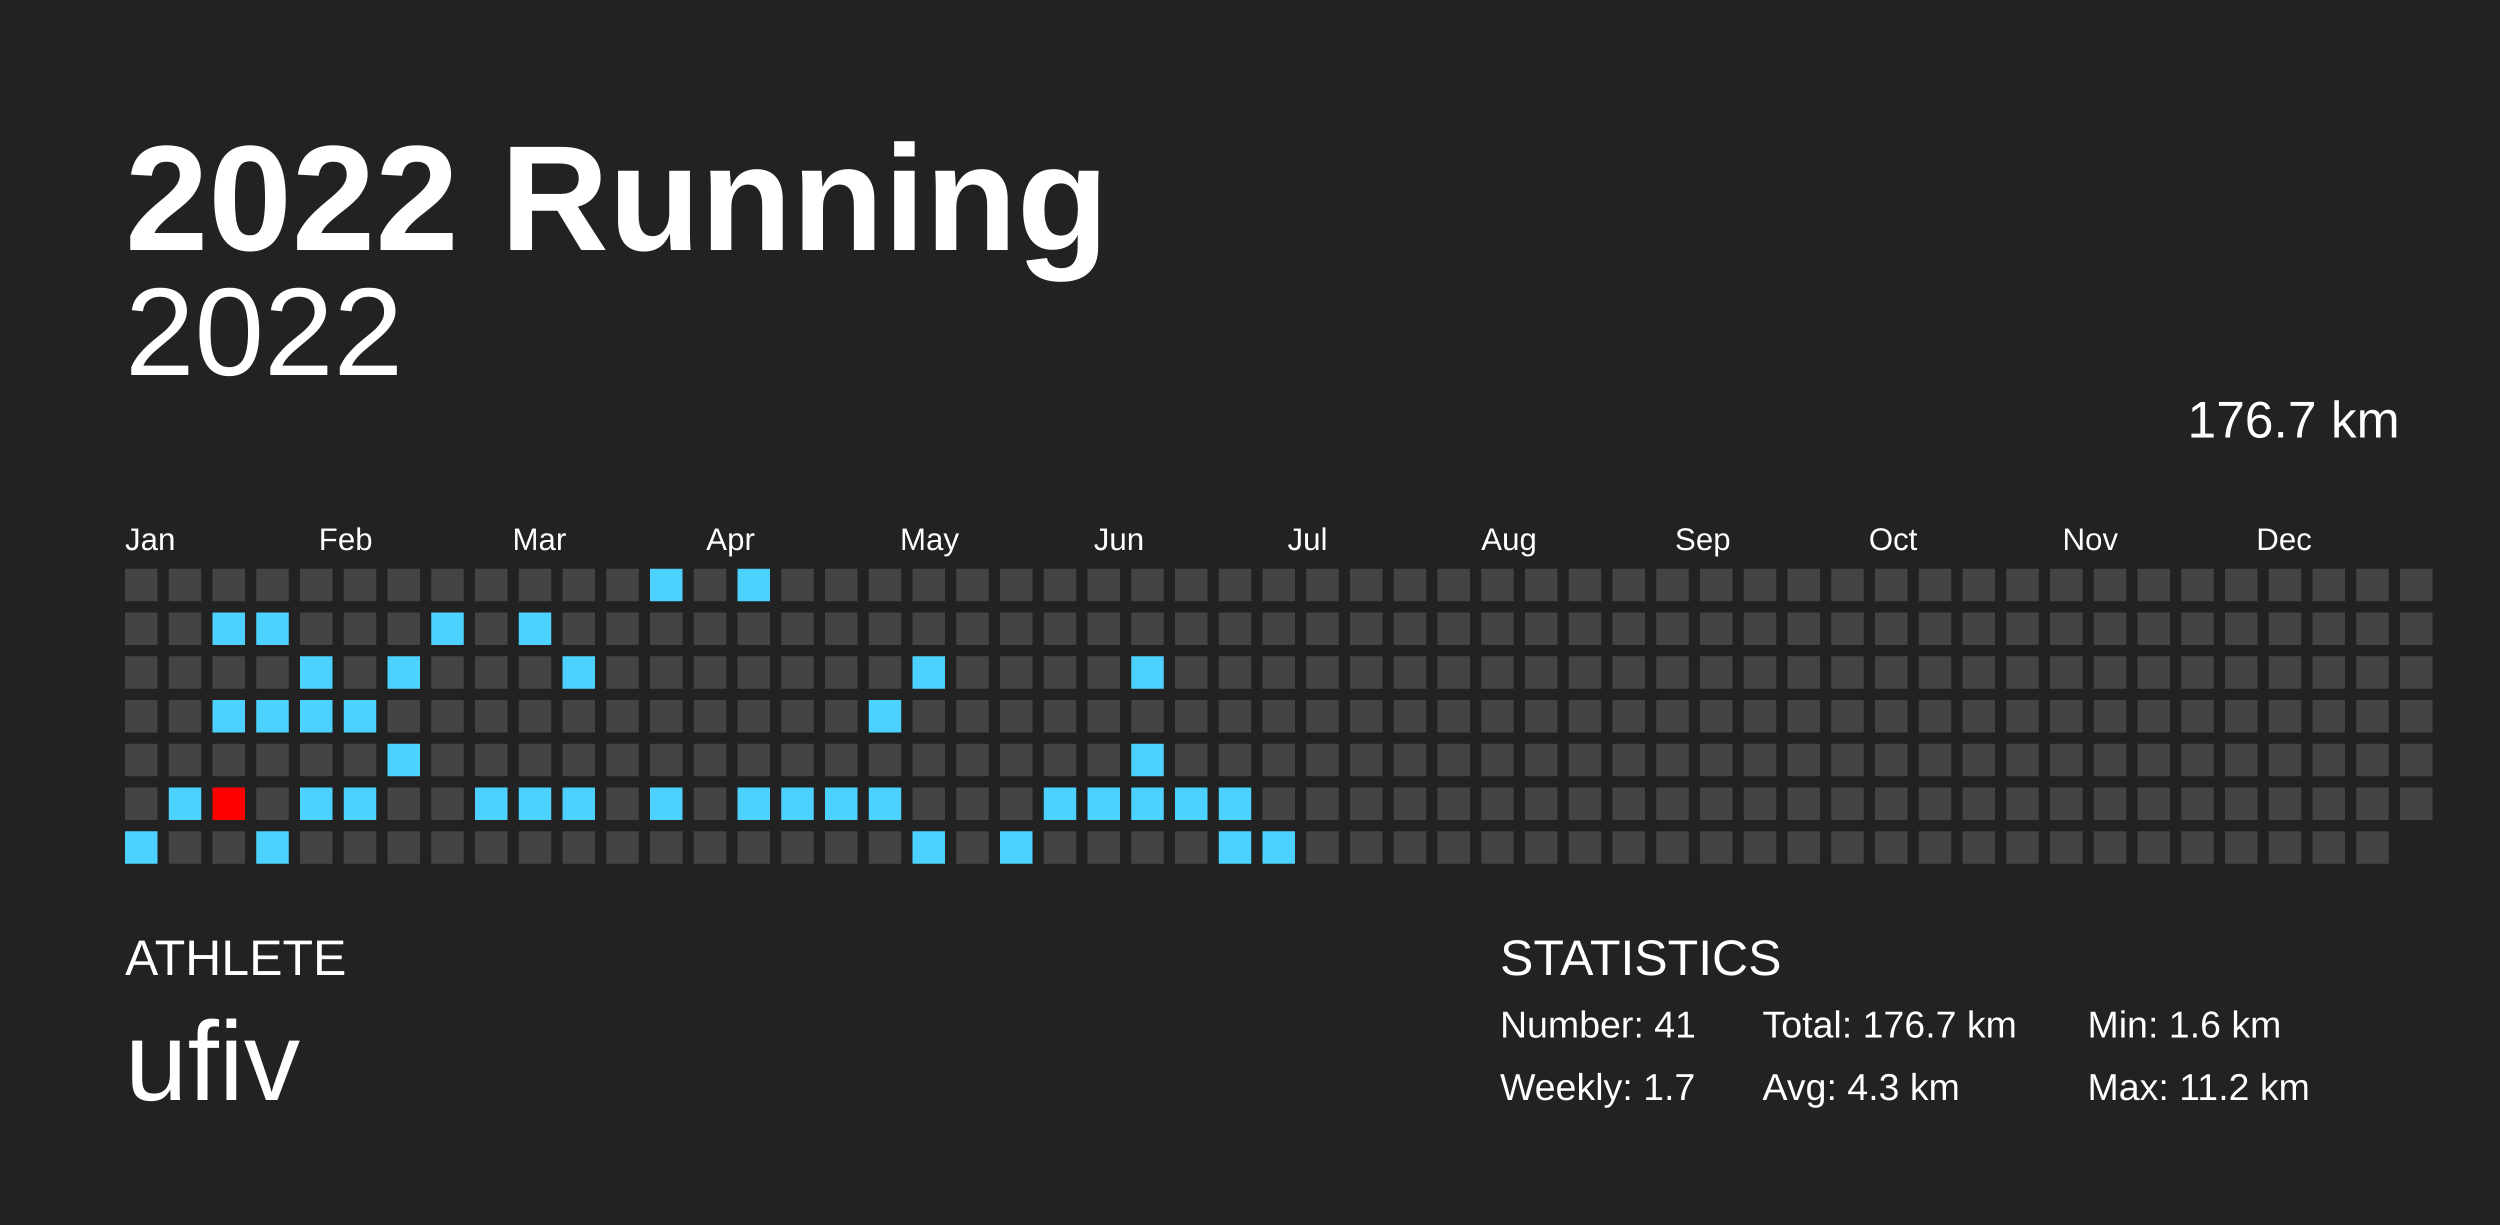
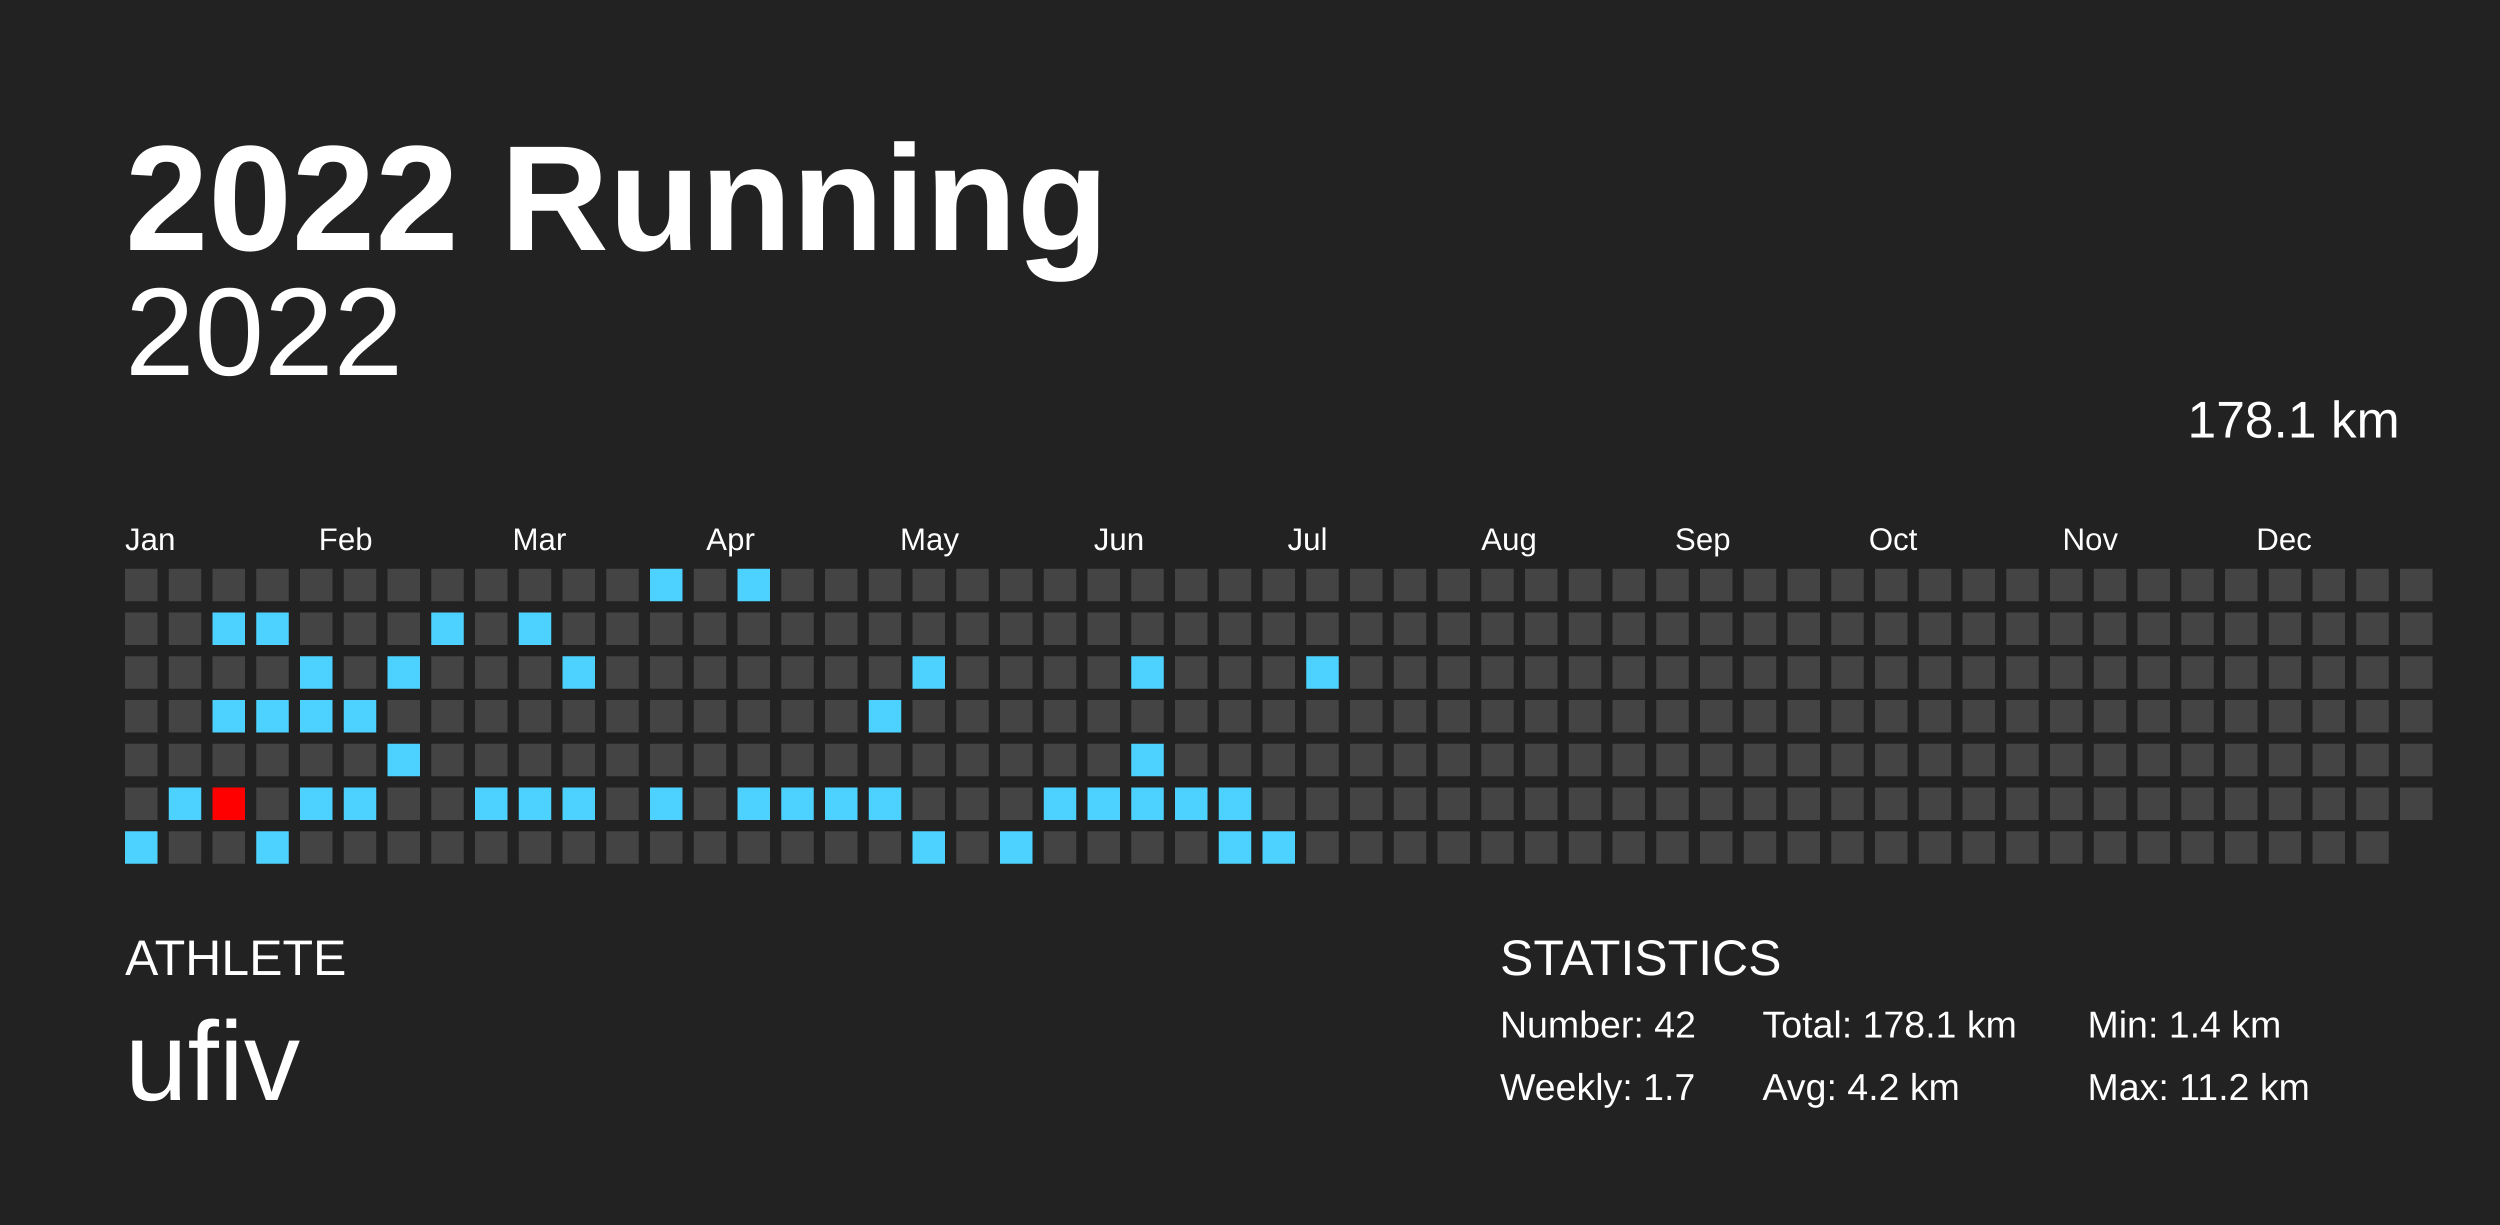
<svg xmlns="http://www.w3.org/2000/svg" baseProfile="full" height="98mm" version="1.1" viewBox="0,0,200,98" width="200mm">
  <defs />
  <rect fill="#222222" height="98" width="200" x="0" y="0" />
  <text fill="#FFFFFF" style="font-size:12px; font-family:Arial; font-weight:bold;" x="10" y="20">2022 Running</text>
  <text fill="#FFFFFF" style="font-size:4px; font-family:Arial" x="10" y="78">ATHLETE</text>
  <text fill="#FFFFFF" style="font-size:9px; font-family:Arial" x="10" y="88">ufiv</text>
  <text fill="#FFFFFF" style="font-size:4px; font-family:Arial" x="120" y="78">STATISTICS</text>
-   <text fill="#FFFFFF" style="font-size:3px; font-family:Arial" x="120" y="83">Number: 41</text>
+   <text fill="#FFFFFF" style="font-size:3px; font-family:Arial" x="120" y="83">Number: 42</text>
  <text fill="#FFFFFF" style="font-size:3px; font-family:Arial" x="120" y="88">Weekly: 1.7</text>
-   <text fill="#FFFFFF" style="font-size:3px; font-family:Arial" x="141" y="83">Total: 176.7 km</text>
-   <text fill="#FFFFFF" style="font-size:3px; font-family:Arial" x="141" y="88">Avg: 4.3 km</text>
-   <text fill="#FFFFFF" style="font-size:3px; font-family:Arial" x="167" y="83">Min: 1.6 km</text>
+   <text fill="#FFFFFF" style="font-size:3px; font-family:Arial" x="141" y="83">Total: 178.1 km</text>
+   <text fill="#FFFFFF" style="font-size:3px; font-family:Arial" x="141" y="88">Avg: 4.2 km</text>
+   <text fill="#FFFFFF" style="font-size:3px; font-family:Arial" x="167" y="83">Min: 1.4 km</text>
  <text fill="#FFFFFF" style="font-size:3px; font-family:Arial" x="167" y="88">Max: 11.2 km</text>
  <text alignment-baseline="hanging" fill="#FFFFFF" style="font-size:10.0px; font-family:Arial;" x="10" y="30">2022</text>
-   <text alignment-baseline="hanging" fill="#FFFFFF" style="font-size:4.125px; font-family:Arial;" x="175" y="35">176.7 km</text>
+   <text alignment-baseline="hanging" fill="#FFFFFF" style="font-size:4.125px; font-family:Arial;" x="175" y="35">178.1 km</text>
  <text fill="#FFFFFF" style="font-size:2.5px; font-family:Arial" x="10.0" y="44">Jan</text>
  <text fill="#FFFFFF" style="font-size:2.5px; font-family:Arial" x="25.5" y="44">Feb</text>
  <text fill="#FFFFFF" style="font-size:2.5px; font-family:Arial" x="41.0" y="44">Mar</text>
  <text fill="#FFFFFF" style="font-size:2.5px; font-family:Arial" x="56.5" y="44">Apr</text>
  <text fill="#FFFFFF" style="font-size:2.5px; font-family:Arial" x="72.0" y="44">May</text>
  <text fill="#FFFFFF" style="font-size:2.5px; font-family:Arial" x="87.5" y="44">Jun</text>
  <text fill="#FFFFFF" style="font-size:2.5px; font-family:Arial" x="103.0" y="44">Jul</text>
  <text fill="#FFFFFF" style="font-size:2.5px; font-family:Arial" x="118.5" y="44">Aug</text>
  <text fill="#FFFFFF" style="font-size:2.5px; font-family:Arial" x="134.0" y="44">Sep</text>
  <text fill="#FFFFFF" style="font-size:2.5px; font-family:Arial" x="149.5" y="44">Oct</text>
  <text fill="#FFFFFF" style="font-size:2.5px; font-family:Arial" x="165.0" y="44">Nov</text>
  <text fill="#FFFFFF" style="font-size:2.5px; font-family:Arial" x="180.5" y="44">Dec</text>
  <rect fill="#444444" height="2.6" width="2.6" x="10.0" y="45.5" />
  <rect fill="#444444" height="2.6" width="2.6" x="10.0" y="49.0" />
  <rect fill="#444444" height="2.6" width="2.6" x="10.0" y="52.5" />
  <rect fill="#444444" height="2.6" width="2.6" x="10.0" y="56.0" />
  <rect fill="#444444" height="2.6" width="2.6" x="10.0" y="59.5" />
  <rect fill="#444444" height="2.6" width="2.6" x="10.0" y="63.0" />
  <rect fill="#4dd2ff" height="2.6" width="2.6" x="10.0" y="66.5" />
  <rect fill="#444444" height="2.6" width="2.6" x="13.5" y="45.5" />
  <rect fill="#444444" height="2.6" width="2.6" x="13.5" y="49.0" />
  <rect fill="#444444" height="2.6" width="2.6" x="13.5" y="52.5" />
  <rect fill="#444444" height="2.6" width="2.6" x="13.5" y="56.0" />
  <rect fill="#444444" height="2.6" width="2.6" x="13.5" y="59.5" />
  <rect fill="#4dd2ff" height="2.6" width="2.6" x="13.5" y="63.0" />
  <rect fill="#444444" height="2.6" width="2.6" x="13.5" y="66.5" />
  <rect fill="#444444" height="2.6" width="2.6" x="17.0" y="45.5" />
  <rect fill="#4dd2ff" height="2.6" width="2.6" x="17.0" y="49.0" />
  <rect fill="#444444" height="2.6" width="2.6" x="17.0" y="52.5" />
  <rect fill="#4dd2ff" height="2.6" width="2.6" x="17.0" y="56.0" />
  <rect fill="#444444" height="2.6" width="2.6" x="17.0" y="59.5" />
  <rect fill="#ff0000" height="2.6" width="2.6" x="17.0" y="63.0" />
  <rect fill="#444444" height="2.6" width="2.6" x="17.0" y="66.5" />
  <rect fill="#444444" height="2.6" width="2.6" x="20.5" y="45.5" />
  <rect fill="#4dd2ff" height="2.6" width="2.6" x="20.5" y="49.0" />
  <rect fill="#444444" height="2.6" width="2.6" x="20.5" y="52.5" />
  <rect fill="#4dd2ff" height="2.6" width="2.6" x="20.5" y="56.0" />
  <rect fill="#444444" height="2.6" width="2.6" x="20.5" y="59.5" />
  <rect fill="#444444" height="2.6" width="2.6" x="20.5" y="63.0" />
  <rect fill="#4dd2ff" height="2.6" width="2.6" x="20.5" y="66.5" />
  <rect fill="#444444" height="2.6" width="2.6" x="24.0" y="45.5" />
  <rect fill="#444444" height="2.6" width="2.6" x="24.0" y="49.0" />
  <rect fill="#4dd2ff" height="2.6" width="2.6" x="24.0" y="52.5" />
  <rect fill="#4dd2ff" height="2.6" width="2.6" x="24.0" y="56.0" />
  <rect fill="#444444" height="2.6" width="2.6" x="24.0" y="59.5" />
  <rect fill="#4dd2ff" height="2.6" width="2.6" x="24.0" y="63.0" />
  <rect fill="#444444" height="2.6" width="2.6" x="24.0" y="66.5" />
  <rect fill="#444444" height="2.6" width="2.6" x="27.5" y="45.5" />
  <rect fill="#444444" height="2.6" width="2.6" x="27.5" y="49.0" />
  <rect fill="#444444" height="2.6" width="2.6" x="27.5" y="52.5" />
  <rect fill="#4dd2ff" height="2.6" width="2.6" x="27.5" y="56.0" />
  <rect fill="#444444" height="2.6" width="2.6" x="27.5" y="59.5" />
  <rect fill="#4dd2ff" height="2.6" width="2.6" x="27.5" y="63.0" />
  <rect fill="#444444" height="2.6" width="2.6" x="27.5" y="66.5" />
  <rect fill="#444444" height="2.6" width="2.6" x="31.0" y="45.5" />
  <rect fill="#444444" height="2.6" width="2.6" x="31.0" y="49.0" />
  <rect fill="#4dd2ff" height="2.6" width="2.6" x="31.0" y="52.5" />
  <rect fill="#444444" height="2.6" width="2.6" x="31.0" y="56.0" />
  <rect fill="#4dd2ff" height="2.6" width="2.6" x="31.0" y="59.5" />
  <rect fill="#444444" height="2.6" width="2.6" x="31.0" y="63.0" />
  <rect fill="#444444" height="2.6" width="2.6" x="31.0" y="66.5" />
  <rect fill="#444444" height="2.6" width="2.6" x="34.5" y="45.5" />
  <rect fill="#4dd2ff" height="2.6" width="2.6" x="34.5" y="49.0" />
  <rect fill="#444444" height="2.6" width="2.6" x="34.5" y="52.5" />
  <rect fill="#444444" height="2.6" width="2.6" x="34.5" y="56.0" />
  <rect fill="#444444" height="2.6" width="2.6" x="34.5" y="59.5" />
  <rect fill="#444444" height="2.6" width="2.6" x="34.5" y="63.0" />
  <rect fill="#444444" height="2.6" width="2.6" x="34.5" y="66.5" />
  <rect fill="#444444" height="2.6" width="2.6" x="38.0" y="45.5" />
  <rect fill="#444444" height="2.6" width="2.6" x="38.0" y="49.0" />
  <rect fill="#444444" height="2.6" width="2.6" x="38.0" y="52.5" />
  <rect fill="#444444" height="2.6" width="2.6" x="38.0" y="56.0" />
  <rect fill="#444444" height="2.6" width="2.6" x="38.0" y="59.5" />
  <rect fill="#4dd2ff" height="2.6" width="2.6" x="38.0" y="63.0" />
  <rect fill="#444444" height="2.6" width="2.6" x="38.0" y="66.5" />
  <rect fill="#444444" height="2.6" width="2.6" x="41.5" y="45.5" />
  <rect fill="#4dd2ff" height="2.6" width="2.6" x="41.5" y="49.0" />
  <rect fill="#444444" height="2.6" width="2.6" x="41.5" y="52.5" />
  <rect fill="#444444" height="2.6" width="2.6" x="41.5" y="56.0" />
  <rect fill="#444444" height="2.6" width="2.6" x="41.5" y="59.5" />
  <rect fill="#4dd2ff" height="2.6" width="2.6" x="41.5" y="63.0" />
  <rect fill="#444444" height="2.6" width="2.6" x="41.5" y="66.5" />
  <rect fill="#444444" height="2.6" width="2.6" x="45.0" y="45.5" />
  <rect fill="#444444" height="2.6" width="2.6" x="45.0" y="49.0" />
  <rect fill="#4dd2ff" height="2.6" width="2.6" x="45.0" y="52.5" />
  <rect fill="#444444" height="2.6" width="2.6" x="45.0" y="56.0" />
  <rect fill="#444444" height="2.6" width="2.6" x="45.0" y="59.5" />
  <rect fill="#4dd2ff" height="2.6" width="2.6" x="45.0" y="63.0" />
  <rect fill="#444444" height="2.6" width="2.6" x="45.0" y="66.5" />
  <rect fill="#444444" height="2.6" width="2.6" x="48.5" y="45.5" />
  <rect fill="#444444" height="2.6" width="2.6" x="48.5" y="49.0" />
  <rect fill="#444444" height="2.6" width="2.6" x="48.5" y="52.5" />
  <rect fill="#444444" height="2.6" width="2.6" x="48.5" y="56.0" />
  <rect fill="#444444" height="2.6" width="2.6" x="48.5" y="59.5" />
  <rect fill="#444444" height="2.6" width="2.6" x="48.5" y="63.0" />
  <rect fill="#444444" height="2.6" width="2.6" x="48.5" y="66.5" />
  <rect fill="#4dd2ff" height="2.6" width="2.6" x="52.0" y="45.5" />
  <rect fill="#444444" height="2.6" width="2.6" x="52.0" y="49.0" />
  <rect fill="#444444" height="2.6" width="2.6" x="52.0" y="52.5" />
  <rect fill="#444444" height="2.6" width="2.6" x="52.0" y="56.0" />
  <rect fill="#444444" height="2.6" width="2.6" x="52.0" y="59.5" />
  <rect fill="#4dd2ff" height="2.6" width="2.6" x="52.0" y="63.0" />
  <rect fill="#444444" height="2.6" width="2.6" x="52.0" y="66.5" />
  <rect fill="#444444" height="2.6" width="2.6" x="55.5" y="45.5" />
  <rect fill="#444444" height="2.6" width="2.6" x="55.5" y="49.0" />
  <rect fill="#444444" height="2.6" width="2.6" x="55.5" y="52.5" />
  <rect fill="#444444" height="2.6" width="2.6" x="55.5" y="56.0" />
  <rect fill="#444444" height="2.6" width="2.6" x="55.5" y="59.5" />
  <rect fill="#444444" height="2.6" width="2.6" x="55.5" y="63.0" />
  <rect fill="#444444" height="2.6" width="2.6" x="55.5" y="66.5" />
  <rect fill="#4dd2ff" height="2.6" width="2.6" x="59.0" y="45.5" />
  <rect fill="#444444" height="2.6" width="2.6" x="59.0" y="49.0" />
  <rect fill="#444444" height="2.6" width="2.6" x="59.0" y="52.5" />
  <rect fill="#444444" height="2.6" width="2.6" x="59.0" y="56.0" />
  <rect fill="#444444" height="2.6" width="2.6" x="59.0" y="59.5" />
  <rect fill="#4dd2ff" height="2.6" width="2.6" x="59.0" y="63.0" />
  <rect fill="#444444" height="2.6" width="2.6" x="59.0" y="66.5" />
  <rect fill="#444444" height="2.6" width="2.6" x="62.5" y="45.5" />
  <rect fill="#444444" height="2.6" width="2.6" x="62.5" y="49.0" />
  <rect fill="#444444" height="2.6" width="2.6" x="62.5" y="52.5" />
  <rect fill="#444444" height="2.6" width="2.6" x="62.5" y="56.0" />
  <rect fill="#444444" height="2.6" width="2.6" x="62.5" y="59.5" />
  <rect fill="#4dd2ff" height="2.6" width="2.6" x="62.5" y="63.0" />
  <rect fill="#444444" height="2.6" width="2.6" x="62.5" y="66.5" />
  <rect fill="#444444" height="2.6" width="2.6" x="66.0" y="45.5" />
  <rect fill="#444444" height="2.6" width="2.6" x="66.0" y="49.0" />
  <rect fill="#444444" height="2.6" width="2.6" x="66.0" y="52.5" />
  <rect fill="#444444" height="2.6" width="2.6" x="66.0" y="56.0" />
  <rect fill="#444444" height="2.6" width="2.6" x="66.0" y="59.5" />
  <rect fill="#4dd2ff" height="2.6" width="2.6" x="66.0" y="63.0" />
  <rect fill="#444444" height="2.6" width="2.6" x="66.0" y="66.5" />
  <rect fill="#444444" height="2.6" width="2.6" x="69.5" y="45.5" />
  <rect fill="#444444" height="2.6" width="2.6" x="69.5" y="49.0" />
  <rect fill="#444444" height="2.6" width="2.6" x="69.5" y="52.5" />
  <rect fill="#4dd2ff" height="2.6" width="2.6" x="69.5" y="56.0" />
  <rect fill="#444444" height="2.6" width="2.6" x="69.5" y="59.5" />
  <rect fill="#4dd2ff" height="2.6" width="2.6" x="69.5" y="63.0" />
  <rect fill="#444444" height="2.6" width="2.6" x="69.5" y="66.5" />
  <rect fill="#444444" height="2.6" width="2.6" x="73.0" y="45.5" />
  <rect fill="#444444" height="2.6" width="2.6" x="73.0" y="49.0" />
  <rect fill="#4dd2ff" height="2.6" width="2.6" x="73.0" y="52.5" />
  <rect fill="#444444" height="2.6" width="2.6" x="73.0" y="56.0" />
  <rect fill="#444444" height="2.6" width="2.6" x="73.0" y="59.5" />
  <rect fill="#444444" height="2.6" width="2.6" x="73.0" y="63.0" />
  <rect fill="#4dd2ff" height="2.6" width="2.6" x="73.0" y="66.5" />
  <rect fill="#444444" height="2.6" width="2.6" x="76.5" y="45.5" />
  <rect fill="#444444" height="2.6" width="2.6" x="76.5" y="49.0" />
  <rect fill="#444444" height="2.6" width="2.6" x="76.5" y="52.5" />
  <rect fill="#444444" height="2.6" width="2.6" x="76.5" y="56.0" />
  <rect fill="#444444" height="2.6" width="2.6" x="76.5" y="59.5" />
  <rect fill="#444444" height="2.6" width="2.6" x="76.5" y="63.0" />
  <rect fill="#444444" height="2.6" width="2.6" x="76.5" y="66.5" />
  <rect fill="#444444" height="2.6" width="2.6" x="80.0" y="45.5" />
  <rect fill="#444444" height="2.6" width="2.6" x="80.0" y="49.0" />
  <rect fill="#444444" height="2.6" width="2.6" x="80.0" y="52.5" />
  <rect fill="#444444" height="2.6" width="2.6" x="80.0" y="56.0" />
  <rect fill="#444444" height="2.6" width="2.6" x="80.0" y="59.5" />
  <rect fill="#444444" height="2.6" width="2.6" x="80.0" y="63.0" />
  <rect fill="#4dd2ff" height="2.6" width="2.6" x="80.0" y="66.5" />
  <rect fill="#444444" height="2.6" width="2.6" x="83.5" y="45.5" />
  <rect fill="#444444" height="2.6" width="2.6" x="83.5" y="49.0" />
  <rect fill="#444444" height="2.6" width="2.6" x="83.5" y="52.5" />
  <rect fill="#444444" height="2.6" width="2.6" x="83.5" y="56.0" />
  <rect fill="#444444" height="2.6" width="2.6" x="83.5" y="59.5" />
  <rect fill="#4dd2ff" height="2.6" width="2.6" x="83.5" y="63.0" />
  <rect fill="#444444" height="2.6" width="2.6" x="83.5" y="66.5" />
  <rect fill="#444444" height="2.6" width="2.6" x="87.0" y="45.5" />
  <rect fill="#444444" height="2.6" width="2.6" x="87.0" y="49.0" />
  <rect fill="#444444" height="2.6" width="2.6" x="87.0" y="52.5" />
  <rect fill="#444444" height="2.6" width="2.6" x="87.0" y="56.0" />
  <rect fill="#444444" height="2.6" width="2.6" x="87.0" y="59.5" />
  <rect fill="#4dd2ff" height="2.6" width="2.6" x="87.0" y="63.0" />
  <rect fill="#444444" height="2.6" width="2.6" x="87.0" y="66.5" />
  <rect fill="#444444" height="2.6" width="2.6" x="90.5" y="45.5" />
  <rect fill="#444444" height="2.6" width="2.6" x="90.5" y="49.0" />
  <rect fill="#4dd2ff" height="2.6" width="2.6" x="90.5" y="52.5" />
  <rect fill="#444444" height="2.6" width="2.6" x="90.5" y="56.0" />
  <rect fill="#4dd2ff" height="2.6" width="2.6" x="90.5" y="59.5" />
  <rect fill="#4dd2ff" height="2.6" width="2.6" x="90.5" y="63.0" />
  <rect fill="#444444" height="2.6" width="2.6" x="90.5" y="66.5" />
  <rect fill="#444444" height="2.6" width="2.6" x="94.0" y="45.5" />
  <rect fill="#444444" height="2.6" width="2.6" x="94.0" y="49.0" />
  <rect fill="#444444" height="2.6" width="2.6" x="94.0" y="52.5" />
  <rect fill="#444444" height="2.6" width="2.6" x="94.0" y="56.0" />
  <rect fill="#444444" height="2.6" width="2.6" x="94.0" y="59.5" />
  <rect fill="#4dd2ff" height="2.6" width="2.6" x="94.0" y="63.0" />
  <rect fill="#444444" height="2.6" width="2.6" x="94.0" y="66.5" />
  <rect fill="#444444" height="2.6" width="2.6" x="97.5" y="45.5" />
  <rect fill="#444444" height="2.6" width="2.6" x="97.5" y="49.0" />
  <rect fill="#444444" height="2.6" width="2.6" x="97.5" y="52.5" />
  <rect fill="#444444" height="2.6" width="2.6" x="97.5" y="56.0" />
  <rect fill="#444444" height="2.6" width="2.6" x="97.5" y="59.5" />
  <rect fill="#4dd2ff" height="2.6" width="2.6" x="97.5" y="63.0" />
  <rect fill="#4dd2ff" height="2.6" width="2.6" x="97.5" y="66.5" />
  <rect fill="#444444" height="2.6" width="2.6" x="101.0" y="45.5" />
  <rect fill="#444444" height="2.6" width="2.6" x="101.0" y="49.0" />
  <rect fill="#444444" height="2.6" width="2.6" x="101.0" y="52.5" />
  <rect fill="#444444" height="2.6" width="2.6" x="101.0" y="56.0" />
  <rect fill="#444444" height="2.6" width="2.6" x="101.0" y="59.5" />
  <rect fill="#444444" height="2.6" width="2.6" x="101.0" y="63.0" />
  <rect fill="#4dd2ff" height="2.6" width="2.6" x="101.0" y="66.5" />
  <rect fill="#444444" height="2.6" width="2.6" x="104.5" y="45.5" />
  <rect fill="#444444" height="2.6" width="2.6" x="104.5" y="49.0" />
-   <rect fill="#444444" height="2.6" width="2.6" x="104.5" y="52.5" />
+   <rect fill="#4dd2ff" height="2.6" width="2.6" x="104.5" y="52.5" />
  <rect fill="#444444" height="2.6" width="2.6" x="104.5" y="56.0" />
  <rect fill="#444444" height="2.6" width="2.6" x="104.5" y="59.5" />
  <rect fill="#444444" height="2.6" width="2.6" x="104.5" y="63.0" />
  <rect fill="#444444" height="2.6" width="2.6" x="104.5" y="66.5" />
  <rect fill="#444444" height="2.6" width="2.6" x="108.0" y="45.5" />
  <rect fill="#444444" height="2.6" width="2.6" x="108.0" y="49.0" />
  <rect fill="#444444" height="2.6" width="2.6" x="108.0" y="52.5" />
  <rect fill="#444444" height="2.6" width="2.6" x="108.0" y="56.0" />
  <rect fill="#444444" height="2.6" width="2.6" x="108.0" y="59.5" />
  <rect fill="#444444" height="2.6" width="2.6" x="108.0" y="63.0" />
  <rect fill="#444444" height="2.6" width="2.6" x="108.0" y="66.5" />
  <rect fill="#444444" height="2.6" width="2.6" x="111.5" y="45.5" />
  <rect fill="#444444" height="2.6" width="2.6" x="111.5" y="49.0" />
  <rect fill="#444444" height="2.6" width="2.6" x="111.5" y="52.5" />
  <rect fill="#444444" height="2.6" width="2.6" x="111.5" y="56.0" />
  <rect fill="#444444" height="2.6" width="2.6" x="111.5" y="59.5" />
  <rect fill="#444444" height="2.6" width="2.6" x="111.5" y="63.0" />
  <rect fill="#444444" height="2.6" width="2.6" x="111.5" y="66.5" />
  <rect fill="#444444" height="2.6" width="2.6" x="115.0" y="45.5" />
  <rect fill="#444444" height="2.6" width="2.6" x="115.0" y="49.0" />
  <rect fill="#444444" height="2.6" width="2.6" x="115.0" y="52.5" />
  <rect fill="#444444" height="2.6" width="2.6" x="115.0" y="56.0" />
  <rect fill="#444444" height="2.6" width="2.6" x="115.0" y="59.5" />
  <rect fill="#444444" height="2.6" width="2.6" x="115.0" y="63.0" />
  <rect fill="#444444" height="2.6" width="2.6" x="115.0" y="66.5" />
  <rect fill="#444444" height="2.6" width="2.6" x="118.5" y="45.5" />
  <rect fill="#444444" height="2.6" width="2.6" x="118.5" y="49.0" />
  <rect fill="#444444" height="2.6" width="2.6" x="118.5" y="52.5" />
  <rect fill="#444444" height="2.6" width="2.6" x="118.5" y="56.0" />
  <rect fill="#444444" height="2.6" width="2.6" x="118.5" y="59.5" />
  <rect fill="#444444" height="2.6" width="2.6" x="118.5" y="63.0" />
  <rect fill="#444444" height="2.6" width="2.6" x="118.5" y="66.5" />
  <rect fill="#444444" height="2.6" width="2.6" x="122.0" y="45.5" />
  <rect fill="#444444" height="2.6" width="2.6" x="122.0" y="49.0" />
  <rect fill="#444444" height="2.6" width="2.6" x="122.0" y="52.5" />
  <rect fill="#444444" height="2.6" width="2.6" x="122.0" y="56.0" />
  <rect fill="#444444" height="2.6" width="2.6" x="122.0" y="59.5" />
  <rect fill="#444444" height="2.6" width="2.6" x="122.0" y="63.0" />
  <rect fill="#444444" height="2.6" width="2.6" x="122.0" y="66.5" />
  <rect fill="#444444" height="2.6" width="2.6" x="125.5" y="45.5" />
  <rect fill="#444444" height="2.6" width="2.6" x="125.5" y="49.0" />
  <rect fill="#444444" height="2.6" width="2.6" x="125.5" y="52.5" />
  <rect fill="#444444" height="2.6" width="2.6" x="125.5" y="56.0" />
  <rect fill="#444444" height="2.6" width="2.6" x="125.5" y="59.5" />
  <rect fill="#444444" height="2.6" width="2.6" x="125.5" y="63.0" />
  <rect fill="#444444" height="2.6" width="2.6" x="125.5" y="66.5" />
  <rect fill="#444444" height="2.6" width="2.6" x="129.0" y="45.5" />
  <rect fill="#444444" height="2.6" width="2.6" x="129.0" y="49.0" />
  <rect fill="#444444" height="2.6" width="2.6" x="129.0" y="52.5" />
  <rect fill="#444444" height="2.6" width="2.6" x="129.0" y="56.0" />
  <rect fill="#444444" height="2.6" width="2.6" x="129.0" y="59.5" />
  <rect fill="#444444" height="2.6" width="2.6" x="129.0" y="63.0" />
  <rect fill="#444444" height="2.6" width="2.6" x="129.0" y="66.5" />
  <rect fill="#444444" height="2.6" width="2.6" x="132.5" y="45.5" />
  <rect fill="#444444" height="2.6" width="2.6" x="132.5" y="49.0" />
  <rect fill="#444444" height="2.6" width="2.6" x="132.5" y="52.5" />
  <rect fill="#444444" height="2.6" width="2.6" x="132.5" y="56.0" />
  <rect fill="#444444" height="2.6" width="2.6" x="132.5" y="59.5" />
  <rect fill="#444444" height="2.6" width="2.6" x="132.5" y="63.0" />
  <rect fill="#444444" height="2.6" width="2.6" x="132.5" y="66.5" />
  <rect fill="#444444" height="2.6" width="2.6" x="136.0" y="45.5" />
  <rect fill="#444444" height="2.6" width="2.6" x="136.0" y="49.0" />
  <rect fill="#444444" height="2.6" width="2.6" x="136.0" y="52.5" />
  <rect fill="#444444" height="2.6" width="2.6" x="136.0" y="56.0" />
  <rect fill="#444444" height="2.6" width="2.6" x="136.0" y="59.5" />
  <rect fill="#444444" height="2.6" width="2.6" x="136.0" y="63.0" />
  <rect fill="#444444" height="2.6" width="2.6" x="136.0" y="66.5" />
  <rect fill="#444444" height="2.6" width="2.6" x="139.5" y="45.5" />
  <rect fill="#444444" height="2.6" width="2.6" x="139.5" y="49.0" />
  <rect fill="#444444" height="2.6" width="2.6" x="139.5" y="52.5" />
  <rect fill="#444444" height="2.6" width="2.6" x="139.5" y="56.0" />
  <rect fill="#444444" height="2.6" width="2.6" x="139.5" y="59.5" />
  <rect fill="#444444" height="2.6" width="2.6" x="139.5" y="63.0" />
  <rect fill="#444444" height="2.6" width="2.6" x="139.5" y="66.5" />
  <rect fill="#444444" height="2.6" width="2.6" x="143.0" y="45.5" />
  <rect fill="#444444" height="2.6" width="2.6" x="143.0" y="49.0" />
  <rect fill="#444444" height="2.6" width="2.6" x="143.0" y="52.5" />
  <rect fill="#444444" height="2.6" width="2.6" x="143.0" y="56.0" />
  <rect fill="#444444" height="2.6" width="2.6" x="143.0" y="59.5" />
  <rect fill="#444444" height="2.6" width="2.6" x="143.0" y="63.0" />
  <rect fill="#444444" height="2.6" width="2.6" x="143.0" y="66.5" />
  <rect fill="#444444" height="2.6" width="2.6" x="146.5" y="45.5" />
  <rect fill="#444444" height="2.6" width="2.6" x="146.5" y="49.0" />
  <rect fill="#444444" height="2.6" width="2.6" x="146.5" y="52.5" />
  <rect fill="#444444" height="2.6" width="2.6" x="146.5" y="56.0" />
  <rect fill="#444444" height="2.6" width="2.6" x="146.5" y="59.5" />
  <rect fill="#444444" height="2.6" width="2.6" x="146.5" y="63.0" />
  <rect fill="#444444" height="2.6" width="2.6" x="146.5" y="66.5" />
  <rect fill="#444444" height="2.6" width="2.6" x="150.0" y="45.5" />
  <rect fill="#444444" height="2.6" width="2.6" x="150.0" y="49.0" />
  <rect fill="#444444" height="2.6" width="2.6" x="150.0" y="52.5" />
  <rect fill="#444444" height="2.6" width="2.6" x="150.0" y="56.0" />
  <rect fill="#444444" height="2.6" width="2.6" x="150.0" y="59.5" />
  <rect fill="#444444" height="2.6" width="2.6" x="150.0" y="63.0" />
  <rect fill="#444444" height="2.6" width="2.6" x="150.0" y="66.5" />
  <rect fill="#444444" height="2.6" width="2.6" x="153.5" y="45.5" />
  <rect fill="#444444" height="2.6" width="2.6" x="153.5" y="49.0" />
  <rect fill="#444444" height="2.6" width="2.6" x="153.5" y="52.5" />
  <rect fill="#444444" height="2.6" width="2.6" x="153.5" y="56.0" />
  <rect fill="#444444" height="2.6" width="2.6" x="153.5" y="59.5" />
  <rect fill="#444444" height="2.6" width="2.6" x="153.5" y="63.0" />
  <rect fill="#444444" height="2.6" width="2.6" x="153.5" y="66.5" />
  <rect fill="#444444" height="2.6" width="2.6" x="157.0" y="45.5" />
  <rect fill="#444444" height="2.6" width="2.6" x="157.0" y="49.0" />
  <rect fill="#444444" height="2.6" width="2.6" x="157.0" y="52.5" />
  <rect fill="#444444" height="2.6" width="2.6" x="157.0" y="56.0" />
  <rect fill="#444444" height="2.6" width="2.6" x="157.0" y="59.5" />
  <rect fill="#444444" height="2.6" width="2.6" x="157.0" y="63.0" />
  <rect fill="#444444" height="2.6" width="2.6" x="157.0" y="66.5" />
  <rect fill="#444444" height="2.6" width="2.6" x="160.5" y="45.5" />
  <rect fill="#444444" height="2.6" width="2.6" x="160.5" y="49.0" />
  <rect fill="#444444" height="2.6" width="2.6" x="160.5" y="52.5" />
  <rect fill="#444444" height="2.6" width="2.6" x="160.5" y="56.0" />
  <rect fill="#444444" height="2.6" width="2.6" x="160.5" y="59.5" />
  <rect fill="#444444" height="2.6" width="2.6" x="160.5" y="63.0" />
  <rect fill="#444444" height="2.6" width="2.6" x="160.5" y="66.5" />
  <rect fill="#444444" height="2.6" width="2.6" x="164.0" y="45.5" />
  <rect fill="#444444" height="2.6" width="2.6" x="164.0" y="49.0" />
  <rect fill="#444444" height="2.6" width="2.6" x="164.0" y="52.5" />
  <rect fill="#444444" height="2.6" width="2.6" x="164.0" y="56.0" />
  <rect fill="#444444" height="2.6" width="2.6" x="164.0" y="59.5" />
  <rect fill="#444444" height="2.6" width="2.6" x="164.0" y="63.0" />
  <rect fill="#444444" height="2.6" width="2.6" x="164.0" y="66.5" />
  <rect fill="#444444" height="2.6" width="2.6" x="167.5" y="45.5" />
  <rect fill="#444444" height="2.6" width="2.6" x="167.5" y="49.0" />
  <rect fill="#444444" height="2.6" width="2.6" x="167.5" y="52.5" />
  <rect fill="#444444" height="2.6" width="2.6" x="167.5" y="56.0" />
  <rect fill="#444444" height="2.6" width="2.6" x="167.5" y="59.5" />
  <rect fill="#444444" height="2.6" width="2.6" x="167.5" y="63.0" />
  <rect fill="#444444" height="2.6" width="2.6" x="167.5" y="66.5" />
  <rect fill="#444444" height="2.6" width="2.6" x="171.0" y="45.5" />
  <rect fill="#444444" height="2.6" width="2.6" x="171.0" y="49.0" />
  <rect fill="#444444" height="2.6" width="2.6" x="171.0" y="52.5" />
  <rect fill="#444444" height="2.6" width="2.6" x="171.0" y="56.0" />
  <rect fill="#444444" height="2.6" width="2.6" x="171.0" y="59.5" />
  <rect fill="#444444" height="2.6" width="2.6" x="171.0" y="63.0" />
  <rect fill="#444444" height="2.6" width="2.6" x="171.0" y="66.5" />
  <rect fill="#444444" height="2.6" width="2.6" x="174.5" y="45.5" />
  <rect fill="#444444" height="2.6" width="2.6" x="174.5" y="49.0" />
  <rect fill="#444444" height="2.6" width="2.6" x="174.5" y="52.5" />
  <rect fill="#444444" height="2.6" width="2.6" x="174.5" y="56.0" />
  <rect fill="#444444" height="2.6" width="2.6" x="174.5" y="59.5" />
  <rect fill="#444444" height="2.6" width="2.6" x="174.5" y="63.0" />
  <rect fill="#444444" height="2.6" width="2.6" x="174.5" y="66.5" />
  <rect fill="#444444" height="2.6" width="2.6" x="178.0" y="45.5" />
  <rect fill="#444444" height="2.6" width="2.6" x="178.0" y="49.0" />
  <rect fill="#444444" height="2.6" width="2.6" x="178.0" y="52.5" />
  <rect fill="#444444" height="2.6" width="2.6" x="178.0" y="56.0" />
  <rect fill="#444444" height="2.6" width="2.6" x="178.0" y="59.5" />
  <rect fill="#444444" height="2.6" width="2.6" x="178.0" y="63.0" />
  <rect fill="#444444" height="2.6" width="2.6" x="178.0" y="66.5" />
  <rect fill="#444444" height="2.6" width="2.6" x="181.5" y="45.5" />
  <rect fill="#444444" height="2.6" width="2.6" x="181.5" y="49.0" />
  <rect fill="#444444" height="2.6" width="2.6" x="181.5" y="52.5" />
  <rect fill="#444444" height="2.6" width="2.6" x="181.5" y="56.0" />
  <rect fill="#444444" height="2.6" width="2.6" x="181.5" y="59.5" />
  <rect fill="#444444" height="2.6" width="2.6" x="181.5" y="63.0" />
  <rect fill="#444444" height="2.6" width="2.6" x="181.5" y="66.5" />
  <rect fill="#444444" height="2.6" width="2.6" x="185.0" y="45.5" />
  <rect fill="#444444" height="2.6" width="2.6" x="185.0" y="49.0" />
  <rect fill="#444444" height="2.6" width="2.6" x="185.0" y="52.5" />
  <rect fill="#444444" height="2.6" width="2.6" x="185.0" y="56.0" />
  <rect fill="#444444" height="2.6" width="2.6" x="185.0" y="59.5" />
  <rect fill="#444444" height="2.6" width="2.6" x="185.0" y="63.0" />
  <rect fill="#444444" height="2.6" width="2.6" x="185.0" y="66.5" />
  <rect fill="#444444" height="2.6" width="2.6" x="188.5" y="45.5" />
  <rect fill="#444444" height="2.6" width="2.6" x="188.5" y="49.0" />
  <rect fill="#444444" height="2.6" width="2.6" x="188.5" y="52.5" />
  <rect fill="#444444" height="2.6" width="2.6" x="188.5" y="56.0" />
  <rect fill="#444444" height="2.6" width="2.6" x="188.5" y="59.5" />
  <rect fill="#444444" height="2.6" width="2.6" x="188.5" y="63.0" />
  <rect fill="#444444" height="2.6" width="2.6" x="188.5" y="66.5" />
  <rect fill="#444444" height="2.6" width="2.6" x="192.0" y="45.5" />
  <rect fill="#444444" height="2.6" width="2.6" x="192.0" y="49.0" />
  <rect fill="#444444" height="2.6" width="2.6" x="192.0" y="52.5" />
  <rect fill="#444444" height="2.6" width="2.6" x="192.0" y="56.0" />
  <rect fill="#444444" height="2.6" width="2.6" x="192.0" y="59.5" />
  <rect fill="#444444" height="2.6" width="2.6" x="192.0" y="63.0" />
</svg>
